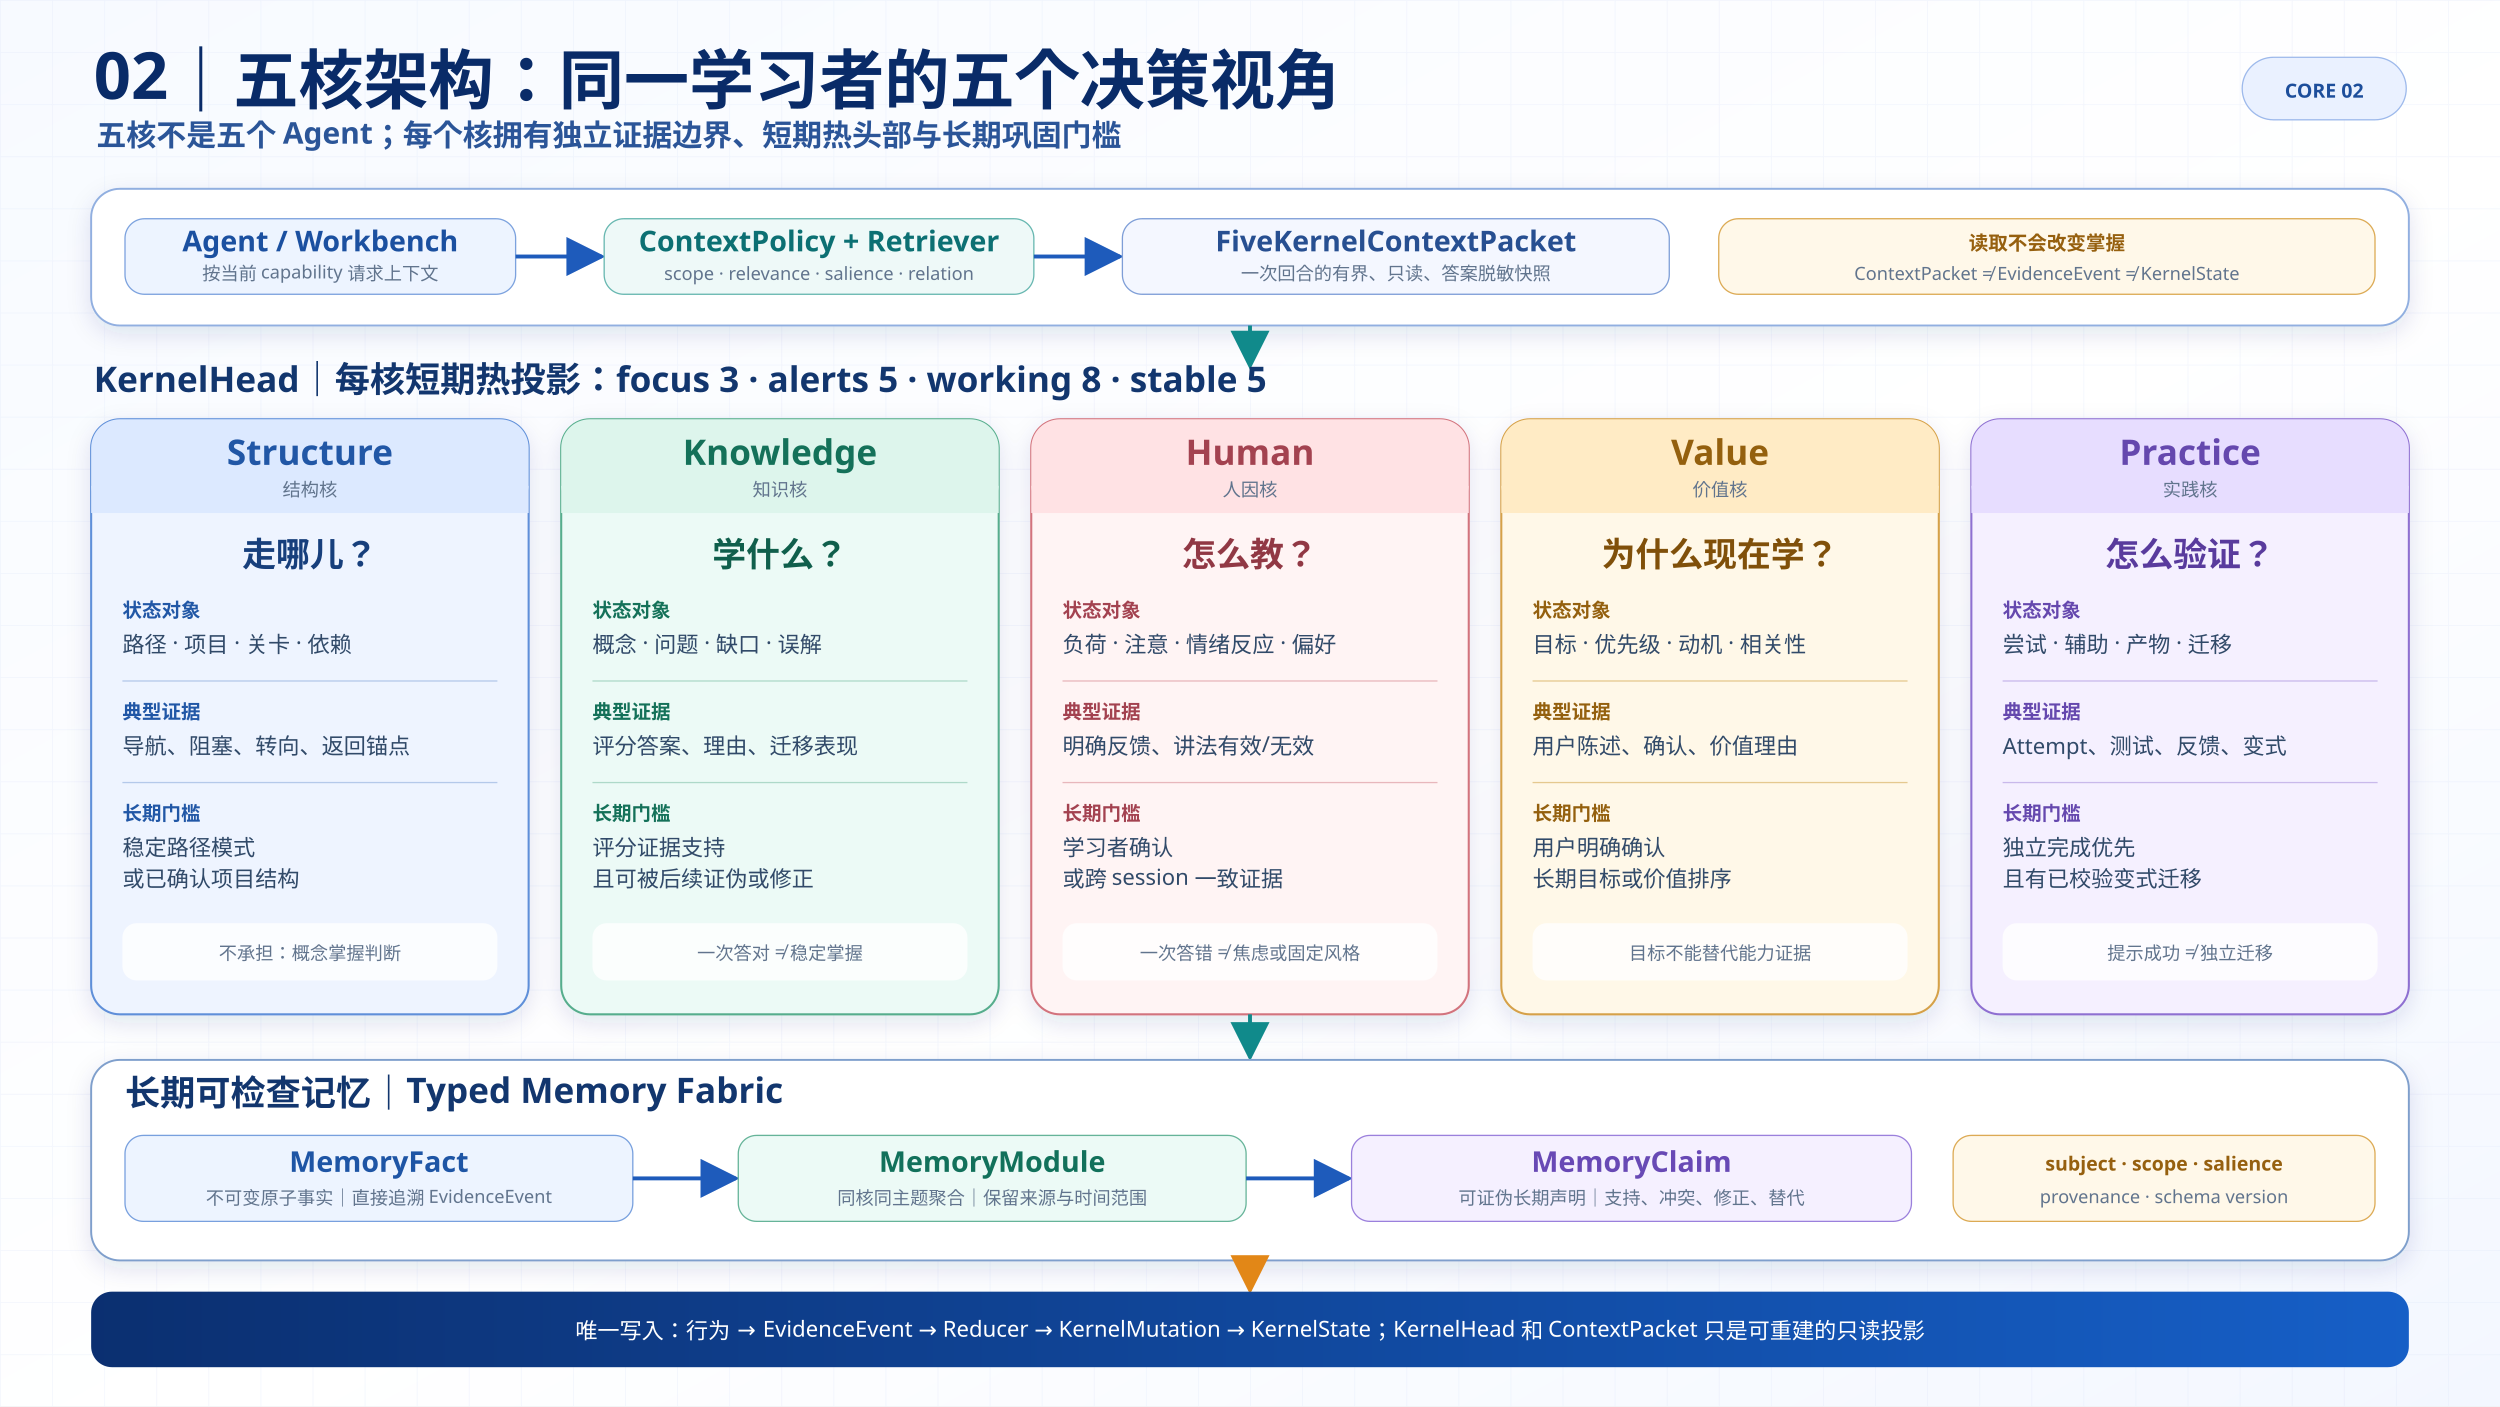
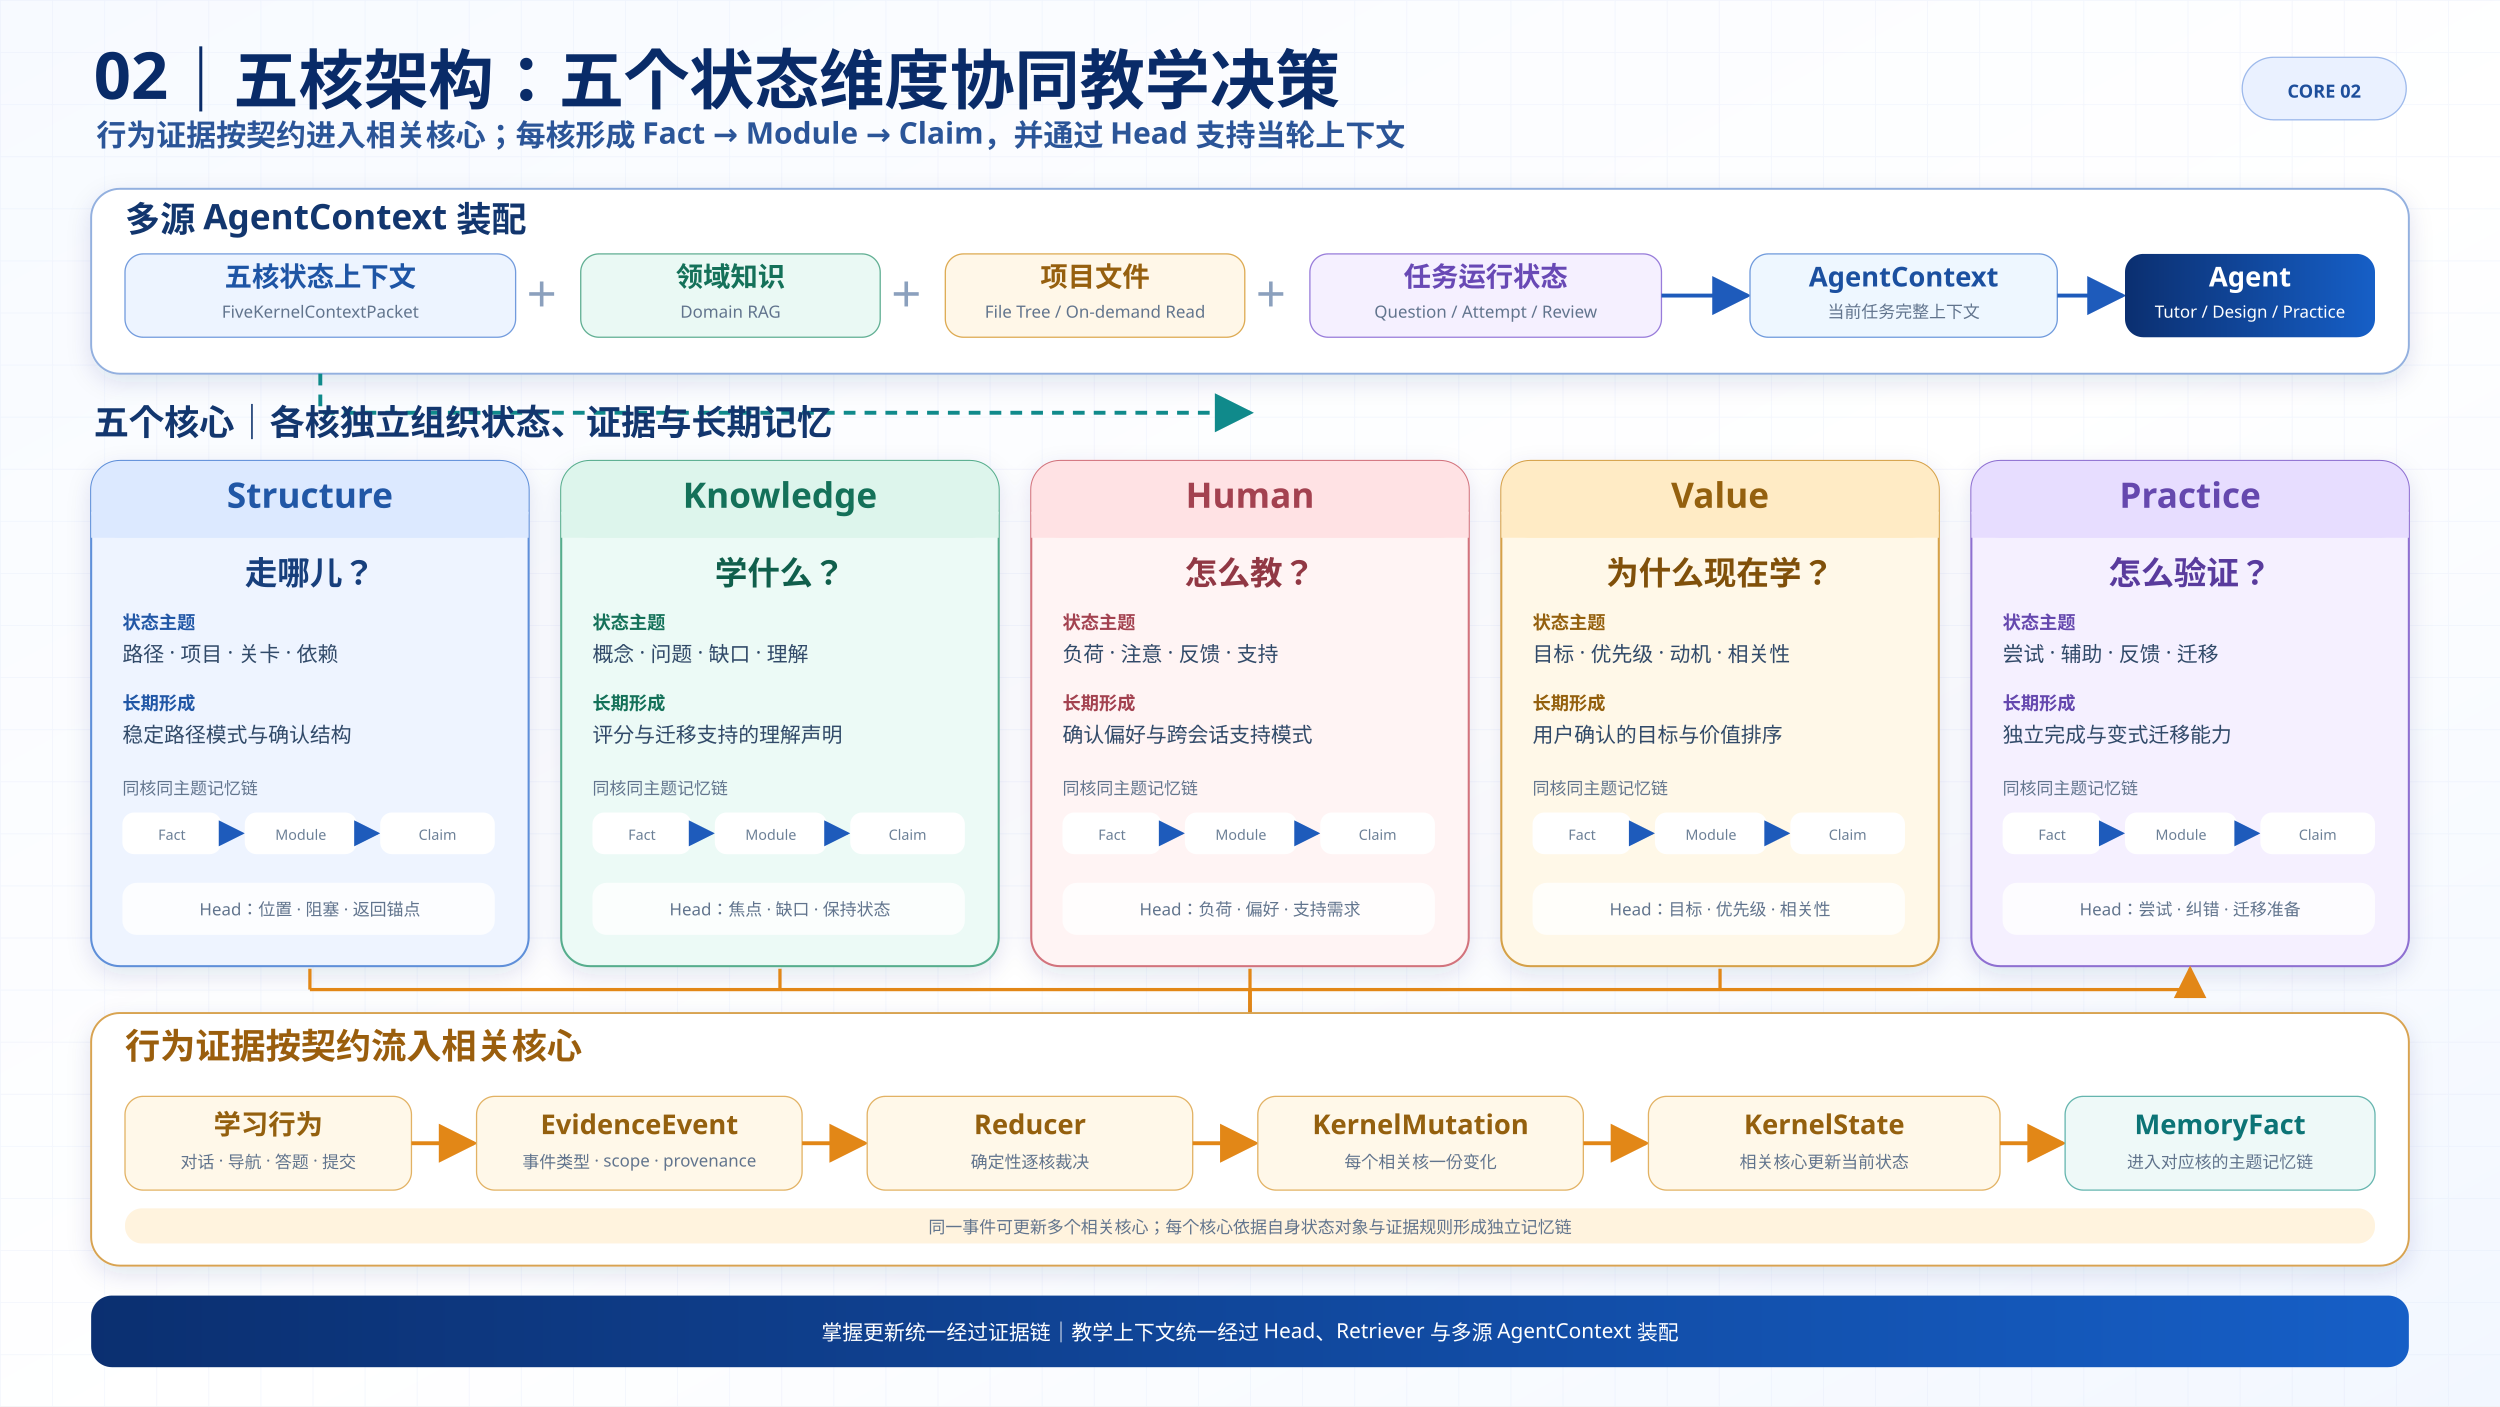
<svg xmlns="http://www.w3.org/2000/svg" width="1920" height="1080" viewBox="0 0 1920 1080">
  <defs>
    <linearGradient id="bg2" x1="0" y1="0" x2="1" y2="1">
      <stop offset="0" stop-color="#F7FAFF" />
      <stop offset=".55" stop-color="#FFFFFF" />
-       <stop offset="1" stop-color="#F3F7FF" />
+       <stop offset="1" stop-color="#F2F7FF" />
    </linearGradient>
    <linearGradient id="navy2" x1="0" y1="0" x2="1" y2="0">
      <stop offset="0" stop-color="#0B2F70" />
      <stop offset="1" stop-color="#165FC7" />
    </linearGradient>
    <pattern id="grid2" width="40" height="40" patternUnits="userSpaceOnUse">
      <path d="M40 0H0V40" fill="none" stroke="#D8E4F6" stroke-width="1" opacity=".34" />
    </pattern>
    <filter id="shadow2" x="-20%" y="-20%" width="140%" height="150%">
      <feDropShadow dx="0" dy="6" stdDeviation="9" flood-color="#173B70" flood-opacity=".12" />
    </filter>
-     <marker id="b2" markerWidth="10" markerHeight="10" refX="9" refY="5" orient="auto">
+     <marker id="blue2" markerWidth="10" markerHeight="10" refX="9" refY="5" orient="auto">
      <path d="M0 0L10 5L0 10Z" fill="#1E5BBB" />
    </marker>
-     <marker id="o2" markerWidth="10" markerHeight="10" refX="9" refY="5" orient="auto">
+     <marker id="orange2" markerWidth="10" markerHeight="10" refX="9" refY="5" orient="auto">
      <path d="M0 0L10 5L0 10Z" fill="#E28717" />
    </marker>
-     <marker id="t2" markerWidth="10" markerHeight="10" refX="9" refY="5" orient="auto">
+     <marker id="teal2" markerWidth="10" markerHeight="10" refX="9" refY="5" orient="auto">
      <path d="M0 0L10 5L0 10Z" fill="#108A8B" />
    </marker>
    <style>
-       text{font-family:"PingFang SC","Microsoft YaHei",sans-serif}.title{font-size:50px;font-weight:800;fill:#092B68}.subtitle{font-size:23px;font-weight:600;fill:#2B5598}.h2{font-size:27px;font-weight:760}.h3{font-size:22px;font-weight:760}.q{font-size:26px;font-weight:820}.body{font-size:17px;fill:#314A69}.small{font-size:14px;fill:#61748D}.tiny{font-size:12px;fill:#6B7F96}.pill{font-size:15px;font-weight:700}.white{fill:#FFF}.mono{font-family:ui-monospace,SFMono-Regular,Menlo,monospace}
+       text{font-family:"PingFang SC","Microsoft YaHei",sans-serif}.title{font-size:50px;font-weight:800;fill:#092B68}.subtitle{font-size:23px;font-weight:600;fill:#2B5598}.h2{font-size:27px;font-weight:780}.h3{font-size:21px;font-weight:760}.question{font-size:25px;font-weight:820}.body{font-size:16px;fill:#314A69}.small{font-size:13px;fill:#61748D}.tiny{font-size:11px;fill:#6B7F96}.pill{font-size:14px;font-weight:700}.white{fill:#FFF}.mono{font-family:ui-monospace,SFMono-Regular,Menlo,monospace}
    </style>
  </defs>
  <rect width="1920" height="1080" fill="url(#bg2)" />
  <rect width="1920" height="1080" fill="url(#grid2)" />
-   <text x="72" y="76" class="title">02｜五核架构：同一学习者的五个决策视角</text>
-   <text x="74" y="112" class="subtitle">五核不是五个 Agent；每个核拥有独立证据边界、短期热头部与长期巩固门槛</text>
+   <text x="72" y="76" class="title">02｜五核架构：五个状态维度协同教学决策</text>
+   <text x="74" y="112" class="subtitle">行为证据按契约进入相关核心；每核形成 Fact → Module → Claim，并通过 Head 支持当轮上下文</text>
  <rect x="1722" y="44" width="126" height="48" rx="24" fill="#EAF1FF" stroke="#9DB9EB" />
  <text x="1785" y="75" text-anchor="middle" class="pill" fill="#1D4E9B">CORE 02</text>
  <g filter="url(#shadow2)">
-     <rect x="70" y="145" width="1780" height="105" rx="22" fill="#FFFFFF" stroke="#91AFE0" stroke-width="1.5" />
-   </g>
-   <rect x="96" y="168" width="300" height="58" rx="15" fill="#EDF4FF" stroke="#7CA2DE" />
-   <text x="246" y="193" text-anchor="middle" class="h3" fill="#1B50A0">Agent / Workbench</text>
-   <text x="246" y="215" text-anchor="middle" class="small">按当前 capability 请求上下文</text>
-   <path d="M396 197H462" stroke="#1E5BBB" stroke-width="3" marker-end="url(#b2)" />
-   <rect x="464" y="168" width="330" height="58" rx="15" fill="#EEF9F8" stroke="#67B7B0" />
-   <text x="629" y="193" text-anchor="middle" class="h3" fill="#0C7073">ContextPolicy + Retriever</text>
-   <text x="629" y="215" text-anchor="middle" class="small">scope · relevance · salience · relation</text>
-   <path d="M794 197H860" stroke="#1E5BBB" stroke-width="3" marker-end="url(#b2)" />
-   <rect x="862" y="168" width="420" height="58" rx="15" fill="#F4F7FF" stroke="#7E9ED7" />
-   <text x="1072" y="193" text-anchor="middle" class="h3" fill="#274F91">FiveKernelContextPacket</text>
-   <text x="1072" y="215" text-anchor="middle" class="small">一次回合的有界、只读、答案脱敏快照</text>
-   <rect x="1320" y="168" width="504" height="58" rx="15" fill="#FFF8E9" stroke="#DCAA54" />
-   <text x="1572" y="192" text-anchor="middle" class="pill" fill="#96600F">读取不会改变掌握</text>
-   <text x="1572" y="215" text-anchor="middle" class="small">ContextPacket ≠ EvidenceEvent ≠ KernelState</text>
-   <path d="M960 250V281" stroke="#108A8B" stroke-width="3" stroke-dasharray="9 7" marker-end="url(#t2)" />
-   <text x="72" y="301" class="h2" fill="#12366E">KernelHead｜每核短期热投影：focus 3 · alerts 5 · working 8 · stable 5</text>
+     <rect x="70" y="145" width="1780" height="142" rx="22" fill="#FFFFFF" stroke="#93B0DF" stroke-width="1.5" />
+   </g>
+   <text x="96" y="178" class="h2" fill="#12366E">多源 AgentContext 装配</text>
+   <g text-anchor="middle">
+     <rect x="96" y="195" width="300" height="64" rx="14" fill="#EDF4FF" stroke="#729BDD" />
+     <text x="246" y="220" class="h3" fill="#1E55A5">五核状态上下文</text>
+     <text x="246" y="244" class="small">FiveKernelContextPacket</text>
+     <text x="416" y="236" class="h2" fill="#8BA0BD">＋</text>
+     <rect x="446" y="195" width="230" height="64" rx="14" fill="#EAF9F4" stroke="#61AF93" />
+     <text x="561" y="220" class="h3" fill="#147159">领域知识</text>
+     <text x="561" y="244" class="small">Domain RAG</text>
+     <text x="696" y="236" class="h2" fill="#8BA0BD">＋</text>
+     <rect x="726" y="195" width="230" height="64" rx="14" fill="#FFF7E8" stroke="#DDAA52" />
+     <text x="841" y="220" class="h3" fill="#96600F">项目文件</text>
+     <text x="841" y="244" class="small">File Tree / On-demand Read</text>
+     <text x="976" y="236" class="h2" fill="#8BA0BD">＋</text>
+     <rect x="1006" y="195" width="270" height="64" rx="14" fill="#F5F0FF" stroke="#987CDA" />
+     <text x="1141" y="220" class="h3" fill="#6849B5">任务运行状态</text>
+     <text x="1141" y="244" class="small">Question / Attempt / Review</text>
+     <path d="M1276 227H1342" stroke="#1E5BBB" stroke-width="3" marker-end="url(#blue2)" />
+     <rect x="1344" y="195" width="236" height="64" rx="14" fill="#EEF7FF" stroke="#6F9ADC" />
+     <text x="1462" y="220" class="h3" fill="#1B50A0">AgentContext</text>
+     <text x="1462" y="244" class="small">当前任务完整上下文</text>
+     <path d="M1580 227H1630" stroke="#1E5BBB" stroke-width="3" marker-end="url(#blue2)" />
+     <rect x="1632" y="195" width="192" height="64" rx="14" fill="url(#navy2)" />
+     <text x="1728" y="220" class="h3 white">Agent</text>
+     <text x="1728" y="244" class="small white">Tutor / Design / Practice</text>
+   </g>
+   <path d="M246 287V317H960" fill="none" stroke="#108A8B" stroke-width="3" stroke-dasharray="9 7" marker-end="url(#teal2)" />
+   <text x="72" y="334" class="h2" fill="#12366E">五个核心｜各核独立组织状态、证据与长期记忆</text>
  <g filter="url(#shadow2)">
-     <rect x="70" y="322" width="336" height="457" rx="22" fill="#EEF4FF" stroke="#5F8FD9" stroke-width="1.6" />
-     <rect x="431" y="322" width="336" height="457" rx="22" fill="#ECFAF6" stroke="#57AD8D" stroke-width="1.6" />
-     <rect x="792" y="322" width="336" height="457" rx="22" fill="#FFF4F4" stroke="#D2737D" stroke-width="1.6" />
-     <rect x="1153" y="322" width="336" height="457" rx="22" fill="#FFF8E8" stroke="#D5A148" stroke-width="1.6" />
-     <rect x="1514" y="322" width="336" height="457" rx="22" fill="#F5F0FF" stroke="#8E70D1" stroke-width="1.6" />
-   </g>
-   <rect x="70" y="322" width="336" height="72" rx="22" fill="#DCE9FF" />
-   <rect x="70" y="373" width="336" height="21" fill="#DCE9FF" />
-   <text x="238" y="357" text-anchor="middle" class="h2" fill="#2157A6">Structure</text>
-   <text x="238" y="381" text-anchor="middle" class="small">结构核</text>
-   <text x="238" y="435" text-anchor="middle" class="q" fill="#173F7C">走哪儿？</text>
-   <text x="94" y="474" class="pill" fill="#2157A6">状态对象</text>
-   <text x="94" y="501" class="body">路径 · 项目 · 关卡 · 依赖</text>
-   <line x1="94" y1="523" x2="382" y2="523" stroke="#B4C9EA" />
-   <text x="94" y="552" class="pill" fill="#2157A6">典型证据</text>
-   <text x="94" y="579" class="body">导航、阻塞、转向、返回锚点</text>
-   <line x1="94" y1="601" x2="382" y2="601" stroke="#B4C9EA" />
-   <text x="94" y="630" class="pill" fill="#2157A6">长期门槛</text>
-   <text x="94" y="657" class="body">稳定路径模式</text>
-   <text x="94" y="681" class="body">或已确认项目结构</text>
-   <rect x="94" y="709" width="288" height="44" rx="11" fill="#FFF" opacity=".78" />
-   <text x="238" y="737" text-anchor="middle" class="small">不承担：概念掌握判断</text>
-   <rect x="431" y="322" width="336" height="72" rx="22" fill="#DDF5EC" />
-   <rect x="431" y="373" width="336" height="21" fill="#DDF5EC" />
-   <text x="599" y="357" text-anchor="middle" class="h2" fill="#147159">Knowledge</text>
-   <text x="599" y="381" text-anchor="middle" class="small">知识核</text>
-   <text x="599" y="435" text-anchor="middle" class="q" fill="#105F4C">学什么？</text>
-   <text x="455" y="474" class="pill" fill="#147159">状态对象</text>
-   <text x="455" y="501" class="body">概念 · 问题 · 缺口 · 误解</text>
-   <line x1="455" y1="523" x2="743" y2="523" stroke="#AED9C9" />
-   <text x="455" y="552" class="pill" fill="#147159">典型证据</text>
-   <text x="455" y="579" class="body">评分答案、理由、迁移表现</text>
-   <line x1="455" y1="601" x2="743" y2="601" stroke="#AED9C9" />
-   <text x="455" y="630" class="pill" fill="#147159">长期门槛</text>
-   <text x="455" y="657" class="body">评分证据支持</text>
-   <text x="455" y="681" class="body">且可被后续证伪或修正</text>
-   <rect x="455" y="709" width="288" height="44" rx="11" fill="#FFF" opacity=".78" />
-   <text x="599" y="737" text-anchor="middle" class="small">一次答对 ≠ 稳定掌握</text>
-   <rect x="792" y="322" width="336" height="72" rx="22" fill="#FFE2E4" />
-   <rect x="792" y="373" width="336" height="21" fill="#FFE2E4" />
-   <text x="960" y="357" text-anchor="middle" class="h2" fill="#A34250">Human</text>
-   <text x="960" y="381" text-anchor="middle" class="small">人因核</text>
-   <text x="960" y="435" text-anchor="middle" class="q" fill="#913844">怎么教？</text>
-   <text x="816" y="474" class="pill" fill="#A34250">状态对象</text>
-   <text x="816" y="501" class="body">负荷 · 注意 · 情绪反应 · 偏好</text>
-   <line x1="816" y1="523" x2="1104" y2="523" stroke="#E8B7BC" />
-   <text x="816" y="552" class="pill" fill="#A34250">典型证据</text>
-   <text x="816" y="579" class="body">明确反馈、讲法有效/无效</text>
-   <line x1="816" y1="601" x2="1104" y2="601" stroke="#E8B7BC" />
-   <text x="816" y="630" class="pill" fill="#A34250">长期门槛</text>
-   <text x="816" y="657" class="body">学习者确认</text>
-   <text x="816" y="681" class="body">或跨 session 一致证据</text>
-   <rect x="816" y="709" width="288" height="44" rx="11" fill="#FFF" opacity=".78" />
-   <text x="960" y="737" text-anchor="middle" class="small">一次答错 ≠ 焦虑或固定风格</text>
-   <rect x="1153" y="322" width="336" height="72" rx="22" fill="#FFEBC5" />
-   <rect x="1153" y="373" width="336" height="21" fill="#FFEBC5" />
-   <text x="1321" y="357" text-anchor="middle" class="h2" fill="#94600E">Value</text>
-   <text x="1321" y="381" text-anchor="middle" class="small">价值核</text>
-   <text x="1321" y="435" text-anchor="middle" class="q" fill="#80500A">为什么现在学？</text>
-   <text x="1177" y="474" class="pill" fill="#94600E">状态对象</text>
-   <text x="1177" y="501" class="body">目标 · 优先级 · 动机 · 相关性</text>
-   <line x1="1177" y1="523" x2="1465" y2="523" stroke="#E5C98F" />
-   <text x="1177" y="552" class="pill" fill="#94600E">典型证据</text>
-   <text x="1177" y="579" class="body">用户陈述、确认、价值理由</text>
-   <line x1="1177" y1="601" x2="1465" y2="601" stroke="#E5C98F" />
-   <text x="1177" y="630" class="pill" fill="#94600E">长期门槛</text>
-   <text x="1177" y="657" class="body">用户明确确认</text>
-   <text x="1177" y="681" class="body">长期目标或价值排序</text>
-   <rect x="1177" y="709" width="288" height="44" rx="11" fill="#FFF" opacity=".78" />
-   <text x="1321" y="737" text-anchor="middle" class="small">目标不能替代能力证据</text>
-   <rect x="1514" y="322" width="336" height="72" rx="22" fill="#E7DDFF" />
-   <rect x="1514" y="373" width="336" height="21" fill="#E7DDFF" />
-   <text x="1682" y="357" text-anchor="middle" class="h2" fill="#6548AE">Practice</text>
-   <text x="1682" y="381" text-anchor="middle" class="small">实践核</text>
-   <text x="1682" y="435" text-anchor="middle" class="q" fill="#593B9D">怎么验证？</text>
-   <text x="1538" y="474" class="pill" fill="#6548AE">状态对象</text>
-   <text x="1538" y="501" class="body">尝试 · 辅助 · 产物 · 迁移</text>
-   <line x1="1538" y1="523" x2="1826" y2="523" stroke="#C9B9EB" />
-   <text x="1538" y="552" class="pill" fill="#6548AE">典型证据</text>
-   <text x="1538" y="579" class="body">Attempt、测试、反馈、变式</text>
-   <line x1="1538" y1="601" x2="1826" y2="601" stroke="#C9B9EB" />
-   <text x="1538" y="630" class="pill" fill="#6548AE">长期门槛</text>
-   <text x="1538" y="657" class="body">独立完成优先</text>
-   <text x="1538" y="681" class="body">且有已校验变式迁移</text>
-   <rect x="1538" y="709" width="288" height="44" rx="11" fill="#FFF" opacity=".78" />
-   <text x="1682" y="737" text-anchor="middle" class="small">提示成功 ≠ 独立迁移</text>
-   <path d="M960 779V812" stroke="#108A8B" stroke-width="3" stroke-dasharray="9 7" marker-end="url(#t2)" />
+     <rect x="70" y="354" width="336" height="388" rx="22" fill="#EEF4FF" stroke="#5F8FD9" stroke-width="1.6" />
+     <rect x="431" y="354" width="336" height="388" rx="22" fill="#ECFAF6" stroke="#57AD8D" stroke-width="1.6" />
+     <rect x="792" y="354" width="336" height="388" rx="22" fill="#FFF4F4" stroke="#D2737D" stroke-width="1.6" />
+     <rect x="1153" y="354" width="336" height="388" rx="22" fill="#FFF8E8" stroke="#D5A148" stroke-width="1.6" />
+     <rect x="1514" y="354" width="336" height="388" rx="22" fill="#F5F0FF" stroke="#8E70D1" stroke-width="1.6" />
+   </g>
+   <rect x="70" y="354" width="336" height="59" rx="22" fill="#DCE9FF" />
+   <rect x="70" y="393" width="336" height="20" fill="#DCE9FF" />
+   <text x="238" y="390" text-anchor="middle" class="h2" fill="#2157A6">Structure</text>
+   <text x="238" y="449" text-anchor="middle" class="question" fill="#173F7C">走哪儿？</text>
+   <text x="94" y="483" class="pill" fill="#2157A6">状态主题</text>
+   <text x="94" y="508" class="body">路径 · 项目 · 关卡 · 依赖</text>
+   <text x="94" y="545" class="pill" fill="#2157A6">长期形成</text>
+   <text x="94" y="570" class="body">稳定路径模式与确认结构</text>
+   <text x="94" y="610" class="small">同核同主题记忆链</text>
+   <g text-anchor="middle" class="tiny">
+     <rect x="94" y="624" width="76" height="32" rx="9" fill="#FFF" />
+     <text x="132" y="645">Fact</text>
+     <path d="M170 640H186" stroke="#4E7FC8" stroke-width="2" marker-end="url(#blue2)" />
+     <rect x="188" y="624" width="86" height="32" rx="9" fill="#FFF" />
+     <text x="231" y="645">Module</text>
+     <path d="M274 640H290" stroke="#4E7FC8" stroke-width="2" marker-end="url(#blue2)" />
+     <rect x="292" y="624" width="88" height="32" rx="9" fill="#FFF" />
+     <text x="336" y="645">Claim</text>
+   </g>
+   <rect x="94" y="678" width="286" height="40" rx="11" fill="#FFFFFF" opacity=".8" />
+   <text x="238" y="703" text-anchor="middle" class="small">Head：位置 · 阻塞 · 返回锚点</text>
+   <rect x="431" y="354" width="336" height="59" rx="22" fill="#DDF5EC" />
+   <rect x="431" y="393" width="336" height="20" fill="#DDF5EC" />
+   <text x="599" y="390" text-anchor="middle" class="h2" fill="#147159">Knowledge</text>
+   <text x="599" y="449" text-anchor="middle" class="question" fill="#105F4C">学什么？</text>
+   <text x="455" y="483" class="pill" fill="#147159">状态主题</text>
+   <text x="455" y="508" class="body">概念 · 问题 · 缺口 · 理解</text>
+   <text x="455" y="545" class="pill" fill="#147159">长期形成</text>
+   <text x="455" y="570" class="body">评分与迁移支持的理解声明</text>
+   <text x="455" y="610" class="small">同核同主题记忆链</text>
+   <g text-anchor="middle" class="tiny">
+     <rect x="455" y="624" width="76" height="32" rx="9" fill="#FFF" />
+     <text x="493" y="645">Fact</text>
+     <path d="M531 640H547" stroke="#3B9676" stroke-width="2" marker-end="url(#blue2)" />
+     <rect x="549" y="624" width="86" height="32" rx="9" fill="#FFF" />
+     <text x="592" y="645">Module</text>
+     <path d="M635 640H651" stroke="#3B9676" stroke-width="2" marker-end="url(#blue2)" />
+     <rect x="653" y="624" width="88" height="32" rx="9" fill="#FFF" />
+     <text x="697" y="645">Claim</text>
+   </g>
+   <rect x="455" y="678" width="286" height="40" rx="11" fill="#FFFFFF" opacity=".8" />
+   <text x="599" y="703" text-anchor="middle" class="small">Head：焦点 · 缺口 · 保持状态</text>
+   <rect x="792" y="354" width="336" height="59" rx="22" fill="#FFE2E4" />
+   <rect x="792" y="393" width="336" height="20" fill="#FFE2E4" />
+   <text x="960" y="390" text-anchor="middle" class="h2" fill="#A34250">Human</text>
+   <text x="960" y="449" text-anchor="middle" class="question" fill="#913844">怎么教？</text>
+   <text x="816" y="483" class="pill" fill="#A34250">状态主题</text>
+   <text x="816" y="508" class="body">负荷 · 注意 · 反馈 · 支持</text>
+   <text x="816" y="545" class="pill" fill="#A34250">长期形成</text>
+   <text x="816" y="570" class="body">确认偏好与跨会话支持模式</text>
+   <text x="816" y="610" class="small">同核同主题记忆链</text>
+   <g text-anchor="middle" class="tiny">
+     <rect x="816" y="624" width="76" height="32" rx="9" fill="#FFF" />
+     <text x="854" y="645">Fact</text>
+     <path d="M892 640H908" stroke="#C45B68" stroke-width="2" marker-end="url(#blue2)" />
+     <rect x="910" y="624" width="86" height="32" rx="9" fill="#FFF" />
+     <text x="953" y="645">Module</text>
+     <path d="M996 640H1012" stroke="#C45B68" stroke-width="2" marker-end="url(#blue2)" />
+     <rect x="1014" y="624" width="88" height="32" rx="9" fill="#FFF" />
+     <text x="1058" y="645">Claim</text>
+   </g>
+   <rect x="816" y="678" width="286" height="40" rx="11" fill="#FFFFFF" opacity=".8" />
+   <text x="960" y="703" text-anchor="middle" class="small">Head：负荷 · 偏好 · 支持需求</text>
+   <rect x="1153" y="354" width="336" height="59" rx="22" fill="#FFEBC5" />
+   <rect x="1153" y="393" width="336" height="20" fill="#FFEBC5" />
+   <text x="1321" y="390" text-anchor="middle" class="h2" fill="#94600E">Value</text>
+   <text x="1321" y="449" text-anchor="middle" class="question" fill="#80500A">为什么现在学？</text>
+   <text x="1177" y="483" class="pill" fill="#94600E">状态主题</text>
+   <text x="1177" y="508" class="body">目标 · 优先级 · 动机 · 相关性</text>
+   <text x="1177" y="545" class="pill" fill="#94600E">长期形成</text>
+   <text x="1177" y="570" class="body">用户确认的目标与价值排序</text>
+   <text x="1177" y="610" class="small">同核同主题记忆链</text>
+   <g text-anchor="middle" class="tiny">
+     <rect x="1177" y="624" width="76" height="32" rx="9" fill="#FFF" />
+     <text x="1215" y="645">Fact</text>
+     <path d="M1253 640H1269" stroke="#B57B18" stroke-width="2" marker-end="url(#blue2)" />
+     <rect x="1271" y="624" width="86" height="32" rx="9" fill="#FFF" />
+     <text x="1314" y="645">Module</text>
+     <path d="M1357 640H1373" stroke="#B57B18" stroke-width="2" marker-end="url(#blue2)" />
+     <rect x="1375" y="624" width="88" height="32" rx="9" fill="#FFF" />
+     <text x="1419" y="645">Claim</text>
+   </g>
+   <rect x="1177" y="678" width="286" height="40" rx="11" fill="#FFFFFF" opacity=".8" />
+   <text x="1321" y="703" text-anchor="middle" class="small">Head：目标 · 优先级 · 相关性</text>
+   <rect x="1514" y="354" width="336" height="59" rx="22" fill="#E7DDFF" />
+   <rect x="1514" y="393" width="336" height="20" fill="#E7DDFF" />
+   <text x="1682" y="390" text-anchor="middle" class="h2" fill="#6548AE">Practice</text>
+   <text x="1682" y="449" text-anchor="middle" class="question" fill="#593B9D">怎么验证？</text>
+   <text x="1538" y="483" class="pill" fill="#6548AE">状态主题</text>
+   <text x="1538" y="508" class="body">尝试 · 辅助 · 反馈 · 迁移</text>
+   <text x="1538" y="545" class="pill" fill="#6548AE">长期形成</text>
+   <text x="1538" y="570" class="body">独立完成与变式迁移能力</text>
+   <text x="1538" y="610" class="small">同核同主题记忆链</text>
+   <g text-anchor="middle" class="tiny">
+     <rect x="1538" y="624" width="76" height="32" rx="9" fill="#FFF" />
+     <text x="1576" y="645">Fact</text>
+     <path d="M1614 640H1630" stroke="#795ABB" stroke-width="2" marker-end="url(#blue2)" />
+     <rect x="1632" y="624" width="86" height="32" rx="9" fill="#FFF" />
+     <text x="1675" y="645">Module</text>
+     <path d="M1718 640H1734" stroke="#795ABB" stroke-width="2" marker-end="url(#blue2)" />
+     <rect x="1736" y="624" width="88" height="32" rx="9" fill="#FFF" />
+     <text x="1780" y="645">Claim</text>
+   </g>
+   <rect x="1538" y="678" width="286" height="40" rx="11" fill="#FFFFFF" opacity=".8" />
+   <text x="1682" y="703" text-anchor="middle" class="small">Head：尝试 · 纠错 · 迁移准备</text>
+   <path d="M960 778V760" stroke="#E28717" stroke-width="3" />
+   <path d="M238 760H1682" stroke="#E28717" stroke-width="2.5" />
+   <path d="M238 760V744M599 760V744M960 760V744M1321 760V744M1682 760V744" stroke="#E28717" stroke-width="2.5" marker-end="url(#orange2)" />
  <g filter="url(#shadow2)">
-     <rect x="70" y="814" width="1780" height="154" rx="22" fill="#FFFFFF" stroke="#7F9FCC" stroke-width="1.5" />
-   </g>
-   <text x="96" y="849" class="h2" fill="#12366E">长期可检查记忆｜Typed Memory Fabric</text>
-   <rect x="96" y="872" width="390" height="66" rx="14" fill="#EDF4FF" stroke="#78A0DE" />
-   <text x="291" y="900" text-anchor="middle" class="h3" fill="#1E55A5">MemoryFact</text>
-   <text x="291" y="925" text-anchor="middle" class="small">不可变原子事实｜直接追溯 EvidenceEvent</text>
-   <path d="M486 905H565" stroke="#1E5BBB" stroke-width="3" marker-end="url(#b2)" />
-   <rect x="567" y="872" width="390" height="66" rx="14" fill="#ECFAF6" stroke="#66B499" />
-   <text x="762" y="900" text-anchor="middle" class="h3" fill="#12715B">MemoryModule</text>
-   <text x="762" y="925" text-anchor="middle" class="small">同核同主题聚合｜保留来源与时间范围</text>
-   <path d="M957 905H1036" stroke="#1E5BBB" stroke-width="3" marker-end="url(#b2)" />
-   <rect x="1038" y="872" width="430" height="66" rx="14" fill="#F5F0FF" stroke="#9B80DC" />
-   <text x="1253" y="900" text-anchor="middle" class="h3" fill="#6849B5">MemoryClaim</text>
-   <text x="1253" y="925" text-anchor="middle" class="small">可证伪长期声明｜支持、冲突、修正、替代</text>
-   <rect x="1500" y="872" width="324" height="66" rx="14" fill="#FFF8E9" stroke="#DCAA54" />
-   <text x="1662" y="899" text-anchor="middle" class="pill" fill="#96600F">subject · scope · salience</text>
-   <text x="1662" y="924" text-anchor="middle" class="small">provenance · schema version</text>
-   <path d="M960 968V991" stroke="#E28717" stroke-width="3" marker-end="url(#o2)" />
-   <rect x="70" y="992" width="1780" height="58" rx="16" fill="url(#navy2)" />
-   <text x="960" y="1028" text-anchor="middle" class="body white">唯一写入：行为 → EvidenceEvent → Reducer → KernelMutation → KernelState；KernelHead 和 ContextPacket 只是可重建的只读投影</text>
+     <rect x="70" y="778" width="1780" height="194" rx="22" fill="#FFFFFF" stroke="#D8A351" stroke-width="1.5" />
+   </g>
+   <text x="96" y="813" class="h2" fill="#9A5E0D">行为证据按契约流入相关核心</text>
+   <g text-anchor="middle">
+     <rect x="96" y="842" width="220" height="72" rx="14" fill="#FFF8E9" stroke="#E2B264" />
+     <text x="206" y="871" class="h3" fill="#94600E">学习行为</text>
+     <text x="206" y="897" class="small">对话 · 导航 · 答题 · 提交</text>
+     <path d="M316 878H364" stroke="#E28717" stroke-width="3" marker-end="url(#orange2)" />
+     <rect x="366" y="842" width="250" height="72" rx="14" fill="#FFF8E9" stroke="#E2B264" />
+     <text x="491" y="871" class="h3" fill="#94600E">EvidenceEvent</text>
+     <text x="491" y="897" class="small">事件类型 · scope · provenance</text>
+     <path d="M616 878H664" stroke="#E28717" stroke-width="3" marker-end="url(#orange2)" />
+     <rect x="666" y="842" width="250" height="72" rx="14" fill="#FFF8E9" stroke="#E2B264" />
+     <text x="791" y="871" class="h3" fill="#94600E">Reducer</text>
+     <text x="791" y="897" class="small">确定性逐核裁决</text>
+     <path d="M916 878H964" stroke="#E28717" stroke-width="3" marker-end="url(#orange2)" />
+     <rect x="966" y="842" width="250" height="72" rx="14" fill="#FFF8E9" stroke="#E2B264" />
+     <text x="1091" y="871" class="h3" fill="#94600E">KernelMutation</text>
+     <text x="1091" y="897" class="small">每个相关核一份变化</text>
+     <path d="M1216 878H1264" stroke="#E28717" stroke-width="3" marker-end="url(#orange2)" />
+     <rect x="1266" y="842" width="270" height="72" rx="14" fill="#FFF8E9" stroke="#E2B264" />
+     <text x="1401" y="871" class="h3" fill="#94600E">KernelState</text>
+     <text x="1401" y="897" class="small">相关核心更新当前状态</text>
+     <path d="M1536 878H1584" stroke="#E28717" stroke-width="3" marker-end="url(#orange2)" />
+     <rect x="1586" y="842" width="238" height="72" rx="14" fill="#EEF9F8" stroke="#65B5AE" />
+     <text x="1705" y="871" class="h3" fill="#0C7476">MemoryFact</text>
+     <text x="1705" y="897" class="small">进入对应核的主题记忆链</text>
+   </g>
+   <rect x="96" y="928" width="1728" height="27" rx="13" fill="#FFF3DE" />
+   <text x="960" y="947" text-anchor="middle" class="small" fill="#8F5A10">同一事件可更新多个相关核心；每个核心依据自身状态对象与证据规则形成独立记忆链</text>
+   <rect x="70" y="995" width="1780" height="55" rx="16" fill="url(#navy2)" />
+   <text x="960" y="1029" text-anchor="middle" class="body white">掌握更新统一经过证据链｜教学上下文统一经过 Head、Retriever 与多源 AgentContext 装配</text>
</svg>
